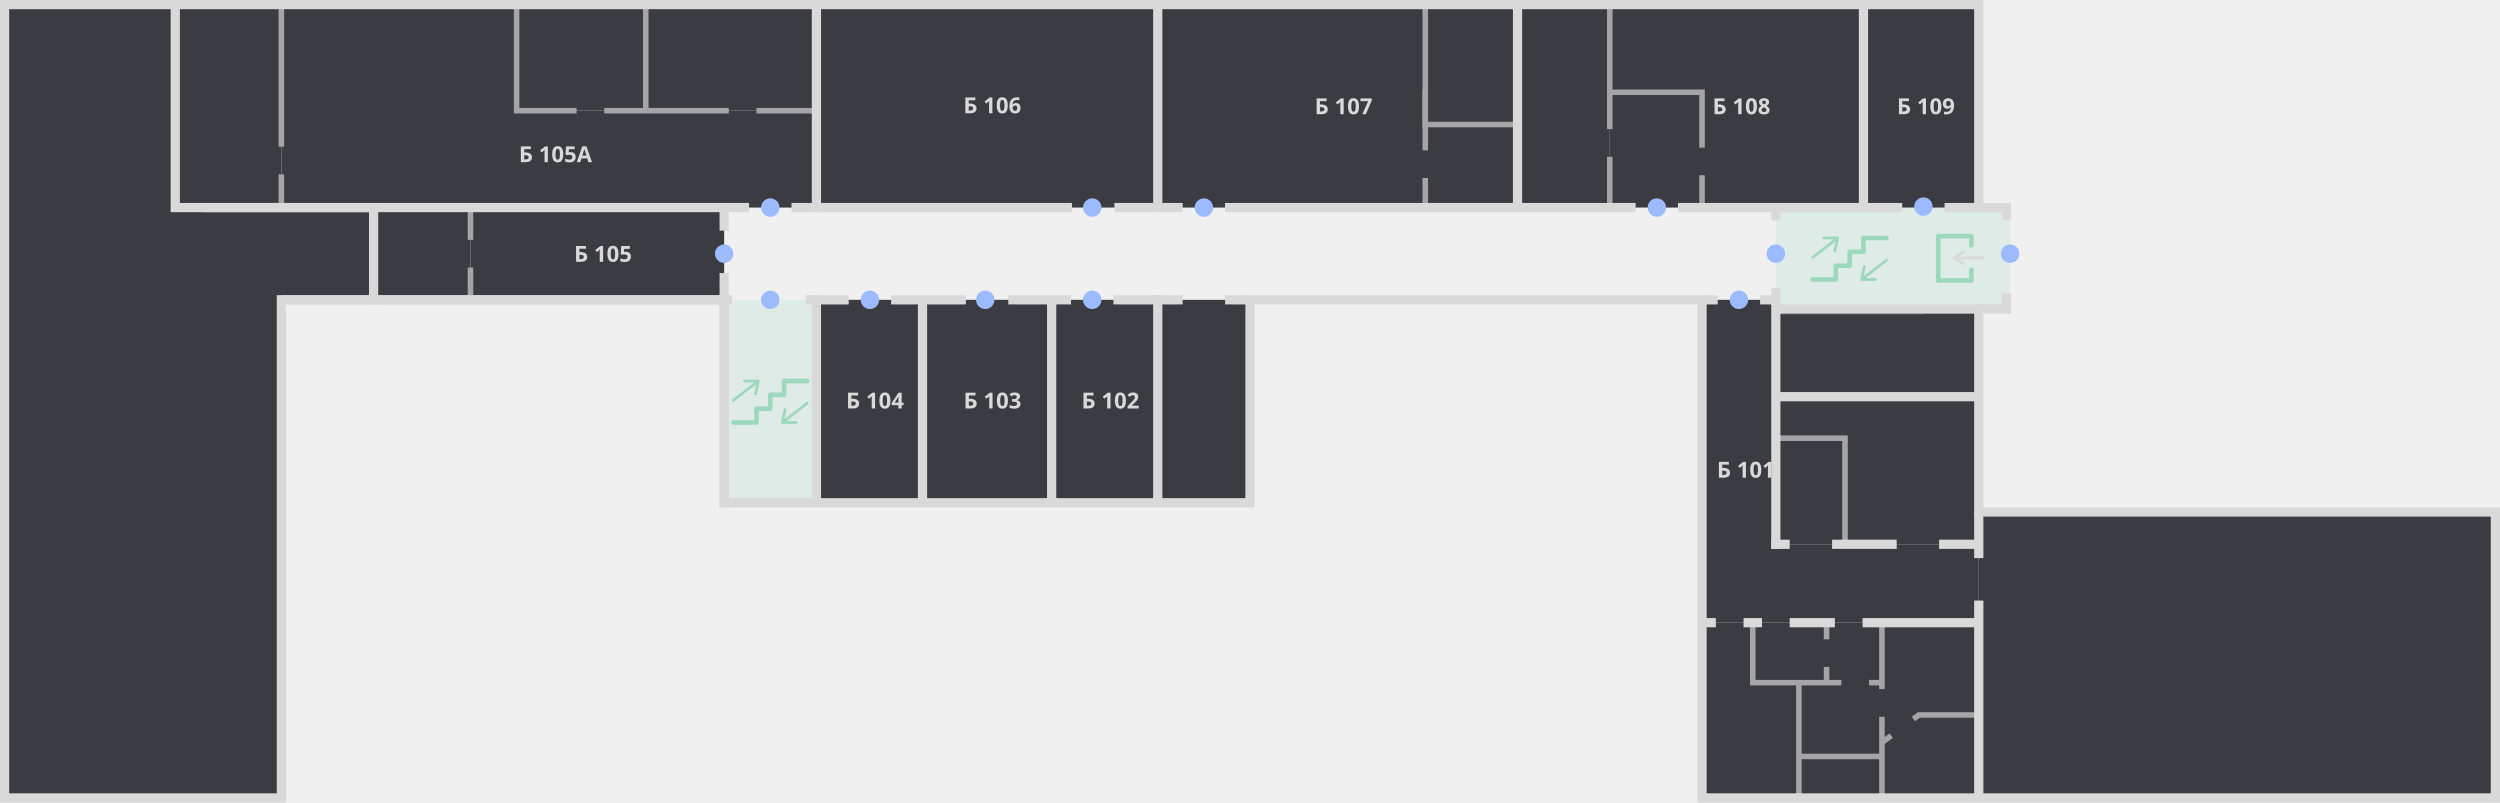
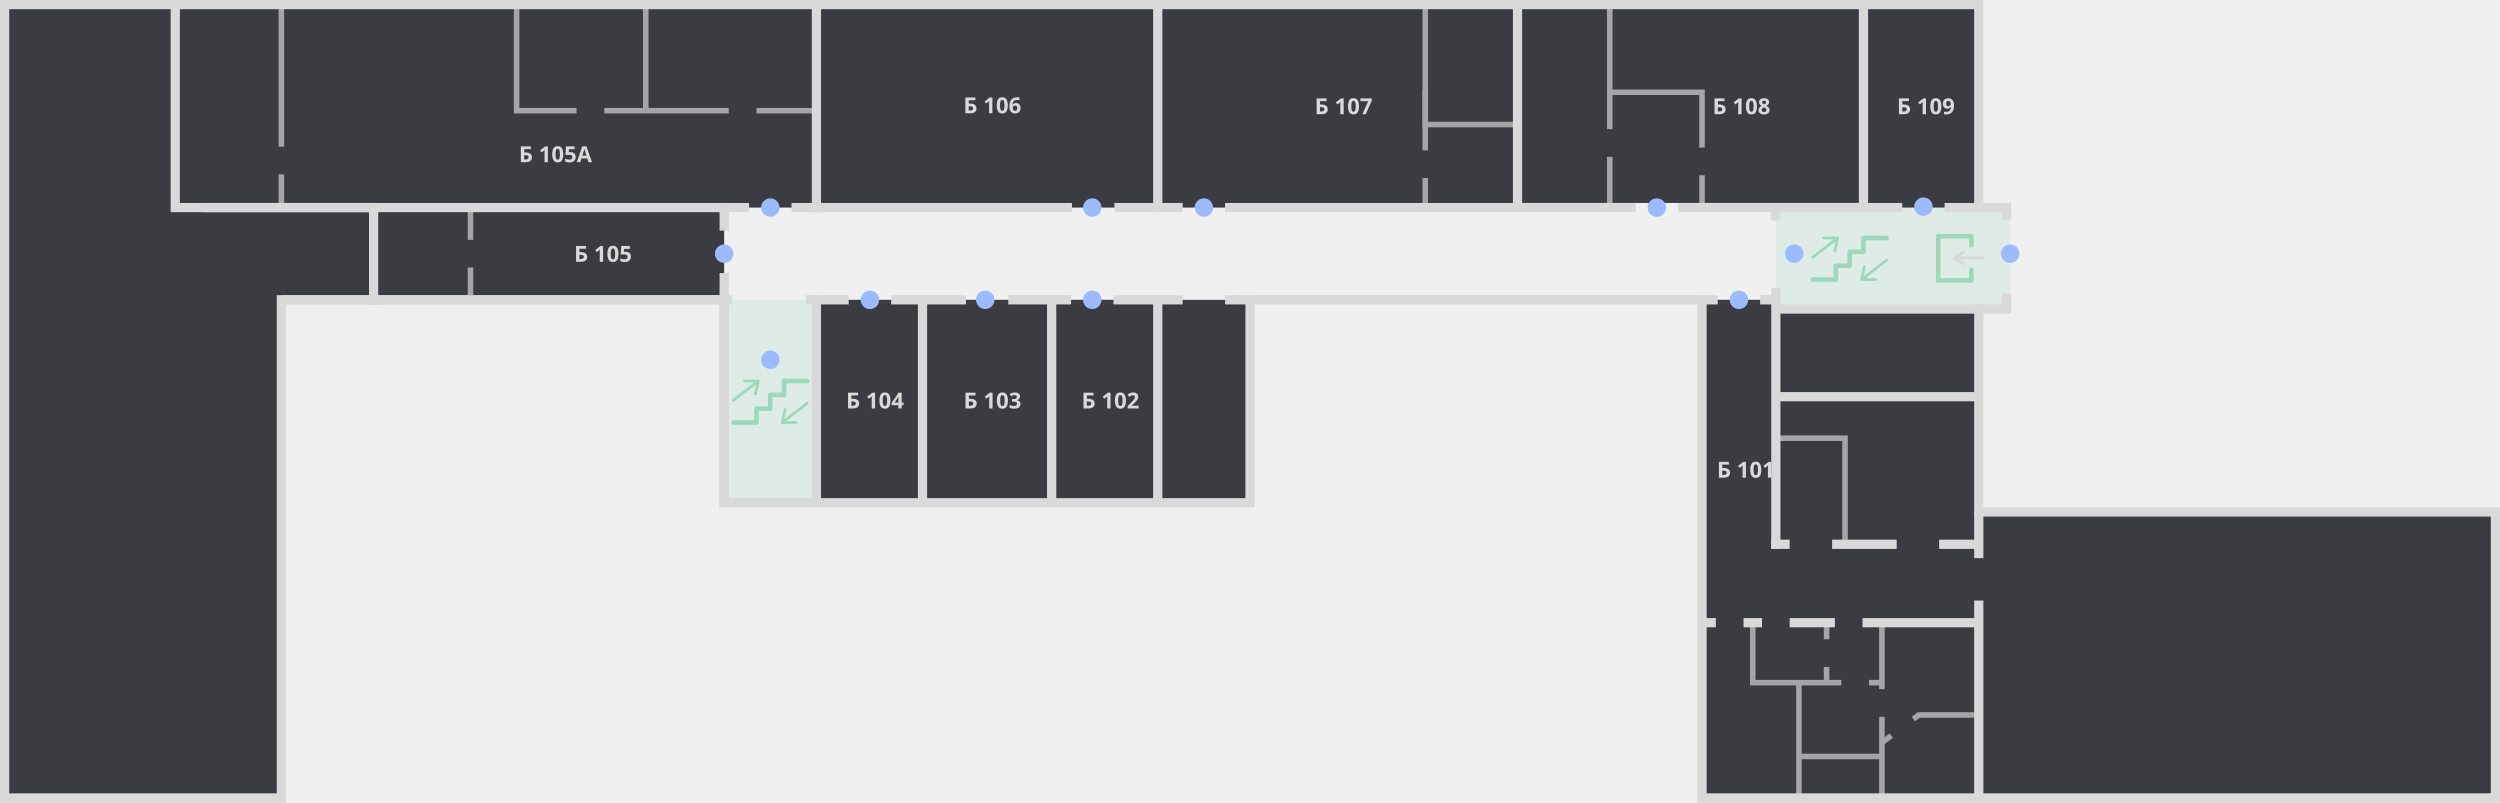
<svg xmlns="http://www.w3.org/2000/svg" width="2710" height="870" viewBox="0 0 2710 870" fill="none">
  <g id="B-1" clip-path="url(#clip0_2001_822)">
    <g id="Spaces">
-       <rect id="b" x="510" y="225" width="100" height="105" transform="rotate(90 510 225)" fill="#3B3C41" />
-       <rect id="Rectangle 114" x="700" y="5" width="115" height="140" transform="rotate(90 700 5)" fill="#3B3C41" />
-       <rect id="Rectangle 112" x="190" y="5" width="115" height="220" fill="#3B3C41" />
-       <rect id="Rectangle 113" x="885" y="5" width="115" height="185" transform="rotate(90 885 5)" fill="#3B3C41" />
-       <rect id="Rectangle 107" x="1925" y="335" width="220" height="95" fill="#3B3C41" />
-       <rect id="Rectangle 73" x="2145" y="555" width="560" height="310" fill="#3B3C41" />
-       <rect id="Rectangle 111" x="2000" y="475" width="115" height="75" transform="rotate(90 2000 475)" fill="#3B3C41" />
-       <rect id="Rectangle 108" x="1845" y="675" width="300" height="190" fill="#3B3C41" />
-       <path id="Rectangle 109" d="M2000 430H2145V590H2000V475H1925V430H2000Z" fill="#3B3C41" />
      <path id="!Rectangle 124" d="M5 225V5H95H190V225H305H405V275V325H305V865H5V545V225Z" fill="#3B3C41" />
-       <rect id="Rectangle 117" x="1645" y="5" width="100" height="220" fill="#3B3C41" />
-       <rect id="!Rectangle 118" x="1545" y="5" width="100" height="130" fill="#3B3C41" />
-       <rect id="Rectangle 119" x="1745" y="100" width="100" height="125" fill="#3B3C41" />
      <rect id="!b-1-stair-4" x="1255" y="325.009" width="100" height="220" fill="#3B3C41" />
      <rect id="b-1-stair-3" opacity="0.2" x="785" y="325" width="100" height="220" fill="#9CD9BC" />
      <rect id="b-1-stair-1" opacity="0.2" x="1925" y="219" width="160" height="122" fill="#9CD9BC" />
      <rect id="b-1-enter" opacity="0.2" x="2085" y="225" width="94" height="111" fill="#9CD9BC" />
      <rect id="b-109" x="2020" y="5" width="125" height="220" fill="#3B3C41" />
-       <path id="b-108" d="M1845 5H2020V225H1845V100H1745V50V5H1845Z" fill="#3B3C41" />
-       <path id="b-107" d="M1255 5H1545V135H1645V180V225H1545H1255V5Z" fill="#3B3C41" />
+       <path id="b-108" d="M1781.36 5H2020V220H1781.36H1645V97.841V48.977V5H1781.36Z" fill="#3B3C41" />
+       <path id="b-107" d="M1255 5H1545H1645V135V180V225H1545H1255V5Z" fill="#3B3C41" />
      <rect id="b-106" x="1255" y="5" width="220" height="370" transform="rotate(90 1255 5)" fill="#3B3C41" />
-       <path id="b-105a" d="M560 5L560 120L885 120L885 168L885 225L725 225L642.5 225L560 225L433 225L369 225L305 225L305 5L560 5Z" fill="#3B3C41" />
-       <rect id="b-105" x="785" y="225" width="100" height="275" transform="rotate(90 785 225)" fill="#3B3C41" />
+       <path id="b-105a" d="M560 5L885 5L885 120L885 168L885 225L725 225L642.5 225L560 225L433 225L369 225L189.5 225L189.5 5L560 5Z" fill="#3B3C41" />
+       <path id="b-105" d="M785 225L785 325L406 325L406 225L785 225Z" fill="#3B3C41" />
      <rect id="b-104" x="885" y="325" width="115" height="220" fill="#3B3C41" />
      <rect id="b-103" x="1000" y="325" width="140" height="220" fill="#3B3C41" />
      <rect id="b-102" x="1140" y="325" width="115" height="220" fill="#3B3C41" />
-       <path id="b-101" d="M1925 325L1925 590L2145 590L2145 675L1845 675L1845 325L1925 325Z" fill="#3B3C41" />
+       <path id="b-101" d="M1925 325L1925 336.5L2145.5 336.5L2145.5 555L2706 555L2706 865L1845 865L1845 325L1925 325Z" fill="#3B3C41" />
    </g>
    <g id="Walls">
      <path id="Subtract" fill-rule="evenodd" clip-rule="evenodd" d="M1742 170V225H1748V170H1742ZM1742 140H1748V5H1742V140Z" fill="#A5A5A7" />
      <path id="Subtract_2" fill-rule="evenodd" clip-rule="evenodd" d="M1542 193V222H1548V193H1542ZM1542 163H1548V97H1542V163Z" fill="#A5A5A7" />
      <path id="Subtract_3" fill-rule="evenodd" clip-rule="evenodd" d="M557 120V5H563V117H625V123H560H557V120ZM790 123H655V117H790V123ZM820 123H885V117H820V123Z" fill="#A5A5A7" />
      <path id="Subtract_4" fill-rule="evenodd" clip-rule="evenodd" d="M302 189V225H308V189H302ZM302 159H308V5H302V159Z" fill="#A5A5A7" />
      <path id="Subtract_5" fill-rule="evenodd" clip-rule="evenodd" d="M1845 97H1745V103H1842V160H1848V100V97H1845ZM1848 190H1842V222H1848V190Z" fill="#A5A5A7" />
      <path id="Vector 211" d="M1545 5L1545 135L1645 135" stroke="#A5A5A7" stroke-width="6" />
      <path id="Vector 358" d="M2000 590V475H1925" stroke="#A5A5A7" stroke-width="6" />
      <path id="Vector 364" d="M1950 820H2040" stroke="#A5A5A7" stroke-width="6" />
      <path id="Subtract_6" fill-rule="evenodd" clip-rule="evenodd" d="M1897 675V740V743H1900H1996V737H1903V675H1897ZM2026 737V743H2040V737H2026Z" fill="#A5A5A7" />
      <path id="Vector 363" d="M1950 865V740" stroke="#A5A5A7" stroke-width="6" />
      <path id="Subtract_7" fill-rule="evenodd" clip-rule="evenodd" d="M1977 723V740H1983V723H1977ZM1977 693H1983V675H1977V693Z" fill="#A5A5A7" />
      <path id="Subtract_8" fill-rule="evenodd" clip-rule="evenodd" d="M2080 772H2079L2078.2 772.6L2072.33 777.001L2075.9 781.823L2081 778H2145V772H2080ZM2051.9 799.823L2048.33 795.002L2038.2 802.6L2041.8 807.4L2051.9 799.823Z" fill="#A5A5A7" />
      <path id="Subtract_9" fill-rule="evenodd" clip-rule="evenodd" d="M2037 777V865H2043V777H2037ZM2037 747H2043V675H2037V747Z" fill="#A5A5A7" />
      <path id="Vector 232" d="M1925 335L2145 335" stroke="#D9D9D9" stroke-width="10" />
      <path id="Vector 226" d="M785 325L785 550" stroke="#D9D9D9" stroke-width="10" />
      <path id="Vector 365" d="M1645 5V225" stroke="#D9D9D9" stroke-width="10" />
      <path id="Vector 348" d="M2020 5V225" stroke="#D9D9D9" stroke-width="10" />
      <path id="Subtract_10" fill-rule="evenodd" clip-rule="evenodd" d="M1250 545L1250 320L1260 320L1260 545H1250Z" fill="#D9D9D9" />
      <path id="Subtract_11" fill-rule="evenodd" clip-rule="evenodd" d="M1773 230V220H1327.91V230H1773ZM1818.91 230H2062V220H1818.91V230ZM2145 230H2107.91V220H2145V230ZM1282 230L1282 220H1255V230H1282Z" fill="#D9D9D9" />
      <path id="Vector 242" d="M1925 430H2145" stroke="#D9D9D9" stroke-width="10" />
      <path id="Vector 344" d="M885 545V325H874" stroke="#D9D9D9" stroke-width="10" />
      <path id="Vector 345" d="M1000 545V325" stroke="#D9D9D9" stroke-width="10" />
      <path id="Vector 347" d="M1140 325L1140 545" stroke="#D9D9D9" stroke-width="10" />
      <path id="Subtract_12" fill-rule="evenodd" clip-rule="evenodd" d="M1282 330V320H1280.14H1277.86H1275.59H1273.32H1271.05H1268.79H1266.53H1264.27H1262.02H1259.77H1257.53H1255.29H1253.05H1250.81H1248.58H1246.35H1244.13H1241.9H1239.69H1237.47H1235.26H1233.05H1230.85H1228.64H1226.45H1224.25H1222.06H1219.87H1217.68H1215.5H1213.32H1211.15H1208.97H1207V330H1208.97H1211.15H1213.32H1215.5H1217.68H1219.87H1222.06H1224.25H1226.45H1228.64H1230.85H1233.05H1235.26H1237.47H1239.69H1241.9H1244.13H1246.35H1248.58H1250.81H1253.05H1255.29H1257.53H1259.77H1262.02H1264.27H1266.53H1268.79H1271.05H1273.32H1275.59H1277.86H1280.14H1282ZM1328 330H1328.82H1331.18H1333.54H1335.91H1338.28H1340.66H1343.04H1345.42H1347.81H1350.2H1352.6H1355V320H1352.6H1350.2H1347.81H1345.42H1343.04H1340.66H1338.28H1335.91H1333.54H1331.18H1328.82H1328V330ZM1047 320V330H1045.73H1043.75H1041.78H1039.81H1037.84H1035.87H1033.9H1031.93H1029.97H1028H1026.04H1024.08H1022.13H1020.17H1018.22H1016.26H1014.31H1012.36H1010.41H1008.47H1006.52H1004.58H1002.63H1000.69H998.754H996.816H994.88H992.945H991.011H989.079H987.148H985.218H983.29H981.363H979.437H977.512H975.589H973.667H971.746H969.827H967.909H966V320H967.909H969.827H971.746H973.667H975.589H977.512H979.437H981.363H983.29H985.218H987.148H989.079H991.011H992.945H994.88H996.816H998.754H1000.69H1002.63H1004.58H1006.52H1008.47H1010.41H1012.36H1014.31H1016.26H1018.22H1020.17H1022.13H1024.08H1026.04H1028H1029.97H1031.93H1033.9H1035.87H1037.84H1039.81H1041.78H1043.75H1045.73H1047ZM1093.76 330H1093V320H1093.76H1095.78H1097.81H1099.85H1101.88H1103.92H1105.95H1107.99H1110.04H1112.08H1114.13H1116.18H1118.23H1120.29H1122.35H1124.4H1126.47H1128.53H1130.6H1132.67H1134.74H1136.82H1138.89H1140.97H1143.05H1145.14H1147.23H1149.32H1151.41H1153.51H1155.6H1157.7H1159.81H1161V330H1159.81H1157.7H1155.6H1153.51H1151.41H1149.32H1147.23H1145.14H1143.05H1140.97H1138.89H1136.82H1134.74H1132.67H1130.6H1128.53H1126.47H1124.4H1122.35H1120.29H1118.23H1116.18H1114.13H1112.08H1110.04H1107.99H1105.95H1103.92H1101.88H1099.85H1097.81H1095.78H1093.76ZM920 320V330H918.397H916.505H914.613H912.722H910.832H908.943H907.054H905.166H903.279H901.392H899.505H897.62H895.735H893.85H891.967H890.083H888.2H886.318H884.436H882.555H880.674H878.793H876.913H875.034H873.376V320H875.034H876.913H878.793H880.674H882.555H884.436H886.318H888.2H890.083H891.967H893.85H895.735H897.62H899.505H901.392H903.279H905.166H907.054H908.943H910.832H912.722H914.613H916.505H918.397H920ZM793.525 330V320H792.482H790.603H788.725H786.846H784.966H783.087H781.207H779.326H777.445H775.564H773.682H771.8H769.917H768.033H766.15H764.265H762.38H760.495H758.608H756.722H754.834H752.946H751.057H749.168H747.278H745.387H743.496H741.603H739.71H737.816H735.922H734.026H732.13H730.233H728.335H726.437H724.537H722.636H720.735H718.832H716.929H715.025H713.119H711.213H709.306H707.397H705.488H703.578H701.666H699.753H697.84H695.925H694.009H692.092H690.173H688.254H686.333H684.411H682.488H680.563H678.637H676.71H674.782H672.852H670.921H668.989H667.055H665.12H663.184H661.246H659.306H657.366H655.423H653.479H651.534H649.587H647.639H645.689H643.738H641.785H639.83H637.874H635.916H633.957H631.996H630.033H628.068H626.102H624.134H622.165H620.193H618.22H616.245H614.268H612.29H610.309H608.327H606.343H604.357H602.369H600.379H598.387H596.393H594.398H592.4H590.4H588.399H586.395H584.389H582.381H580.371H578.359H576.345H574.329H572.311H570.29H568.267H566.243H564.215H562.186H560.155H558.121H556.085H554.046H552.006H549.963H547.917H545.869H543.819H541.767H539.712H537.655H535.595H533.533H531.468H529.401H527.332H525.26H523.185H521.108H519.028H516.946H514.861H512.773H510.683H508.59H506.495H504.397H502.296H500.193H498.086H495.977H493.866H491.751H489.634H487.514H485.391H483.265H481.137H479.005H476.871H474.734H472.593H470.45H468.304H466.155H464.003H461.848H459.69H457.529H455.365H453.198H451.028H448.855H446.678H444.499H442.316H440.13H437.941H435.749H433.554H431.355H429.153H426.948H424.74H422.528H420.313H418.095H415.874H413.649H411.42H409.189H406.953H404.715H402.473H400.228H397.979H395.726H393.471H391.211H388.948H386.682H384.412H382.138H379.861H377.581H375.296H373.008H370.716H368.421H366.122H363.819H361.513H359.203H356.889H354.571H352.25H349.924H347.595H345.262H342.925H340.585H338.24H335.892H333.539H331.183H328.823H326.459H324.091H321.718H319.342H316.962H314.578H312.189H309.797H307.401H305V330H307.401H309.797H312.189H314.578H316.962H319.342H321.718H324.091H326.459H328.823H331.183H333.539H335.892H338.24H340.585H342.925H345.262H347.595H349.924H352.25H354.571H356.889H359.203H361.513H363.819H366.122H368.421H370.716H373.008H375.296H377.581H379.861H382.138H384.412H386.682H388.948H391.211H393.471H395.726H397.979H400.228H402.473H404.715H406.953H409.189H411.42H413.649H415.874H418.095H420.313H422.528H424.74H426.948H429.153H431.355H433.554H435.749H437.941H440.13H442.316H444.499H446.678H448.855H451.028H453.198H455.365H457.529H459.69H461.848H464.003H466.155H468.304H470.45H472.593H474.734H476.871H479.005H481.137H483.265H485.391H487.514H489.634H491.751H493.866H495.977H498.086H500.193H502.296H504.397H506.495H508.59H510.683H512.773H514.861H516.946H519.028H521.108H523.185H525.26H527.332H529.401H531.468H533.533H535.595H537.655H539.712H541.767H543.819H545.869H547.917H549.963H552.006H554.046H556.085H558.121H560.155H562.186H564.215H566.243H568.267H570.29H572.311H574.329H576.345H578.359H580.371H582.381H584.389H586.395H588.399H590.4H592.4H594.398H596.393H598.387H600.379H602.369H604.357H606.343H608.327H610.309H612.29H614.268H616.245H618.22H620.193H622.165H624.134H626.102H628.068H630.033H631.996H633.957H635.916H637.874H639.83H641.785H643.738H645.689H647.639H649.587H651.534H653.479H655.423H657.366H659.306H661.246H663.184H665.12H667.055H668.989H670.921H672.852H674.782H676.71H678.637H680.563H682.488H684.411H686.333H688.254H690.173H692.092H694.009H695.925H697.84H699.753H701.666H703.578H705.488H707.397H709.306H711.213H713.119H715.025H716.929H718.832H720.735H722.636H724.537H726.437H728.335H730.233H732.13H734.026H735.922H737.816H739.71H741.603H743.496H745.387H747.278H749.168H751.057H752.946H754.834H756.722H758.608H760.495H762.38H764.265H766.15H768.033H769.917H771.8H773.682H775.564H777.445H779.326H781.207H783.087H784.966H786.846H788.725H790.603H792.482H793.525Z" fill="#D9D9D9" />
      <path id="Subtract_13" fill-rule="evenodd" clip-rule="evenodd" d="M1862 330L1862 320H1845V330H1862ZM1908 330H1925V320H1908V330Z" fill="#D9D9D9" />
      <path id="Subtract_14" fill-rule="evenodd" clip-rule="evenodd" d="M1920 312.142L1920 595H1930L1930 312.097L1920 312.142ZM1920 239.055L1930 239.009L1930 225H1920L1920 239.055Z" fill="#D9D9D9" />
      <path id="Subtract_15" fill-rule="evenodd" clip-rule="evenodd" d="M1860 680L1860 670H1845V680H1860ZM1890 680H1910V670H1890V680ZM1989 670V680H1940V670H1989ZM2145 680H2019V670H2145V680Z" fill="#D9D9D9" />
      <path id="Subtract_16" fill-rule="evenodd" clip-rule="evenodd" d="M1260 225V5H1250V225H1260Z" fill="#D9D9D9" />
      <path id="Vector 351" d="M190 5V225H297.5H405V330" stroke="#D9D9D9" stroke-width="10" />
      <path id="Subtract_17" fill-rule="evenodd" clip-rule="evenodd" d="M2056 595V585H1986V595H2056ZM2102 595H2145V585H2102V595ZM1940 585L1940 595H1920V585H1940Z" fill="#D9D9D9" />
      <path id="Subtract_18" fill-rule="evenodd" clip-rule="evenodd" d="M2150 605V555H2140V605H2150ZM2150 651H2140V865H2150V651Z" fill="#D9D9D9" />
      <path id="Subtract_19" fill-rule="evenodd" clip-rule="evenodd" d="M785 220H812V230H790V250H780V225V220H785ZM780 296V325H790V296H780ZM890 230H858V220H890V230Z" fill="#D9D9D9" />
      <path id="Subtract_20" fill-rule="evenodd" clip-rule="evenodd" d="M507 290V325H513V290H507ZM507 260H513V225H507V260Z" fill="#A5A5A7" />
      <path id="Vector 352" d="M785 225H220" stroke="#D9D9D9" stroke-width="10" />
      <path id="Vector 355" d="M700 5V120" stroke="#A5A5A7" stroke-width="6" />
      <path id="Subtract_21" fill-rule="evenodd" clip-rule="evenodd" d="M5 0H0V5V865V870H5H305H310V865V330H780V545V550H785H1355H1360V545V330H1840V865V870H1845H2705H2710V865V555V550H2705H2150V340H2175H2180V335V318H2170V330H2145H2140V335V555V560H2145H2700V860H1850V325V320H1845H1355H1350V325V540H790V325V320H785H305H300V325V860H10V10H2140V225V230H2145H2170V238H2180V225V220H2175H2150V5V0H2145H5Z" fill="#D9D9D9" />
      <path id="Subtract_22" fill-rule="evenodd" clip-rule="evenodd" d="M890 5V220H1162V230H885H880V225V5H890ZM1208 230H1255V220H1208V230Z" fill="#D9D9D9" />
    </g>
    <g id="Textes">
      <text id="Ð± 109" fill="#D9D9D9" xml:space="preserve" style="white-space: pre" font-family="GothamSSm" font-size="24" font-weight="bold" letter-spacing="0em">
        <tspan x="2056.32" y="123.8">Б 109</tspan>
      </text>
      <text id="Ð± 108" fill="#D9D9D9" xml:space="preserve" style="white-space: pre" font-family="GothamSSm" font-size="24" font-weight="bold" letter-spacing="0em">
        <tspan x="1856.39" y="123.8">Б 108</tspan>
      </text>
      <text id="Ð± 107" fill="#D9D9D9" xml:space="preserve" style="white-space: pre" font-family="GothamSSm" font-size="24" font-weight="bold" letter-spacing="0em">
        <tspan x="1425.07" y="123.8">Б 107</tspan>
      </text>
      <text id="Ð± 101" fill="#D9D9D9" xml:space="preserve" style="white-space: pre" font-family="GothamSSm" font-size="24" font-weight="bold" letter-spacing="0em">
        <tspan x="1861.13" y="517.8">Б 101</tspan>
      </text>
      <text id="Ð± 106" fill="#D9D9D9" xml:space="preserve" style="white-space: pre" font-family="GothamSSm" font-size="24" font-weight="bold" letter-spacing="0em">
        <tspan x="1044.3" y="122.8">Б 106</tspan>
      </text>
      <text id="Ð± 105Ð°" fill="#D9D9D9" xml:space="preserve" style="white-space: pre" font-family="GothamSSm" font-size="24" font-weight="bold" letter-spacing="0em">
        <tspan x="562.438" y="175.8">Б 105А</tspan>
      </text>
      <text id="Ð± 105" fill="#D9D9D9" xml:space="preserve" style="white-space: pre" font-family="GothamSSm" font-size="24" font-weight="bold" letter-spacing="0em">
        <tspan x="622.293" y="283.8">Б 105</tspan>
      </text>
      <text id="Ð± 104" fill="#D9D9D9" xml:space="preserve" style="white-space: pre" font-family="GothamSSm" font-size="24" font-weight="bold" letter-spacing="0em">
        <tspan x="917.125" y="442.8">Б 104</tspan>
      </text>
      <text id="Ð± 103" fill="#D9D9D9" xml:space="preserve" style="white-space: pre" font-family="GothamSSm" font-size="24" font-weight="bold" letter-spacing="0em">
        <tspan x="1044.47" y="442.8">Б 103</tspan>
      </text>
      <text id="Ð± 102" fill="#D9D9D9" xml:space="preserve" style="white-space: pre" font-family="GothamSSm" font-size="24" font-weight="bold" letter-spacing="0em">
        <tspan x="1172.36" y="442.8">Б 102</tspan>
      </text>
    </g>
    <g id="Entrances">
      <circle id="4" cx="1305" cy="225" r="10" fill="#9CBBFF" />
      <circle id="13" cx="1184" cy="225" r="10" fill="#9CBBFF" />
      <circle id="14" cx="835" cy="225" r="10" fill="#9CBBFF" />
      <circle id="15" cx="785" cy="275" r="10" fill="#9CBBFF" />
      <circle id="16" cx="943" cy="325" r="10" fill="#9CBBFF" />
      <circle id="17" cx="1184" cy="325" r="10" fill="#9CBBFF" />
      <circle id="21" cx="1068" cy="325" r="10" fill="#9CBBFF" />
-       <circle id="11" cx="835" cy="325" r="10" fill="#9CBBFF" />
+       <circle id="11" cx="835" cy="390" r="10" fill="#9CBBFF" />
      <circle id="5" cx="1796" cy="225" r="10" fill="#9CBBFF" />
      <circle id="19" cx="2085" cy="224" r="10" fill="#9CBBFF" />
-       <circle id="20" cx="1925" cy="275" r="10" fill="#9CBBFF" />
+       <circle id="20" cx="1945" cy="275" r="10" fill="#9CBBFF" />
      <circle id="22" cx="2179" cy="275" r="10" fill="#9CBBFF" />
      <circle id="12" cx="1885" cy="325" r="10" fill="#9CBBFF" />
    </g>
    <g id="Icons">
      <g id="Stair">
        <g id="Stair frame">
          <path id="Vector 152" d="M875 413H850V428H835V443H820V458H795" stroke="#9CD9BC" stroke-width="5" stroke-linecap="round" stroke-linejoin="round" />
          <path id="Vector 154" d="M807 413H822M822 413L819 427M822 413L795 434" stroke="#9CD9BC" stroke-width="3" stroke-linecap="round" stroke-linejoin="round" />
          <path id="Vector 155" d="M863 458H848M848 458L851 444M848 458L875 437" stroke="#9CD9BC" stroke-width="3" stroke-linecap="round" stroke-linejoin="round" />
        </g>
      </g>
      <g id="Stair_2">
        <g id="Stair frame_2">
          <path id="Vector 152_2" d="M2045 258H2020V273H2005V288H1990V303H1965" stroke="#9CD9BC" stroke-width="5" stroke-linecap="round" stroke-linejoin="round" />
          <path id="Vector 154_2" d="M1977 258H1992M1992 258L1989 272M1992 258L1965 279" stroke="#9CD9BC" stroke-width="3" stroke-linecap="round" stroke-linejoin="round" />
          <path id="Vector 155_2" d="M2033 303H2018M2018 303L2021 289M2018 303L2045 282" stroke="#9CD9BC" stroke-width="3" stroke-linecap="round" stroke-linejoin="round" />
        </g>
      </g>
      <g id="Enter">
        <path id="Rectangle 242" d="M2137 266V256H2101V304H2137V292.5" stroke="#9CD9BC" stroke-width="5" stroke-linecap="round" stroke-linejoin="round" />
        <g id="Group 26">
          <path id="Vector 325" d="M2150 279.5H2118.3M2118.3 279.5L2128.3 273M2118.3 279.5L2128.3 286" stroke="#D9D9D9" stroke-width="3" stroke-miterlimit="1" stroke-linecap="round" stroke-linejoin="round" />
        </g>
      </g>
    </g>
  </g>
  <defs>
    <clipPath id="clip0_2001_822">
      <rect width="2710" height="870" fill="white" />
    </clipPath>
  </defs>
</svg>
